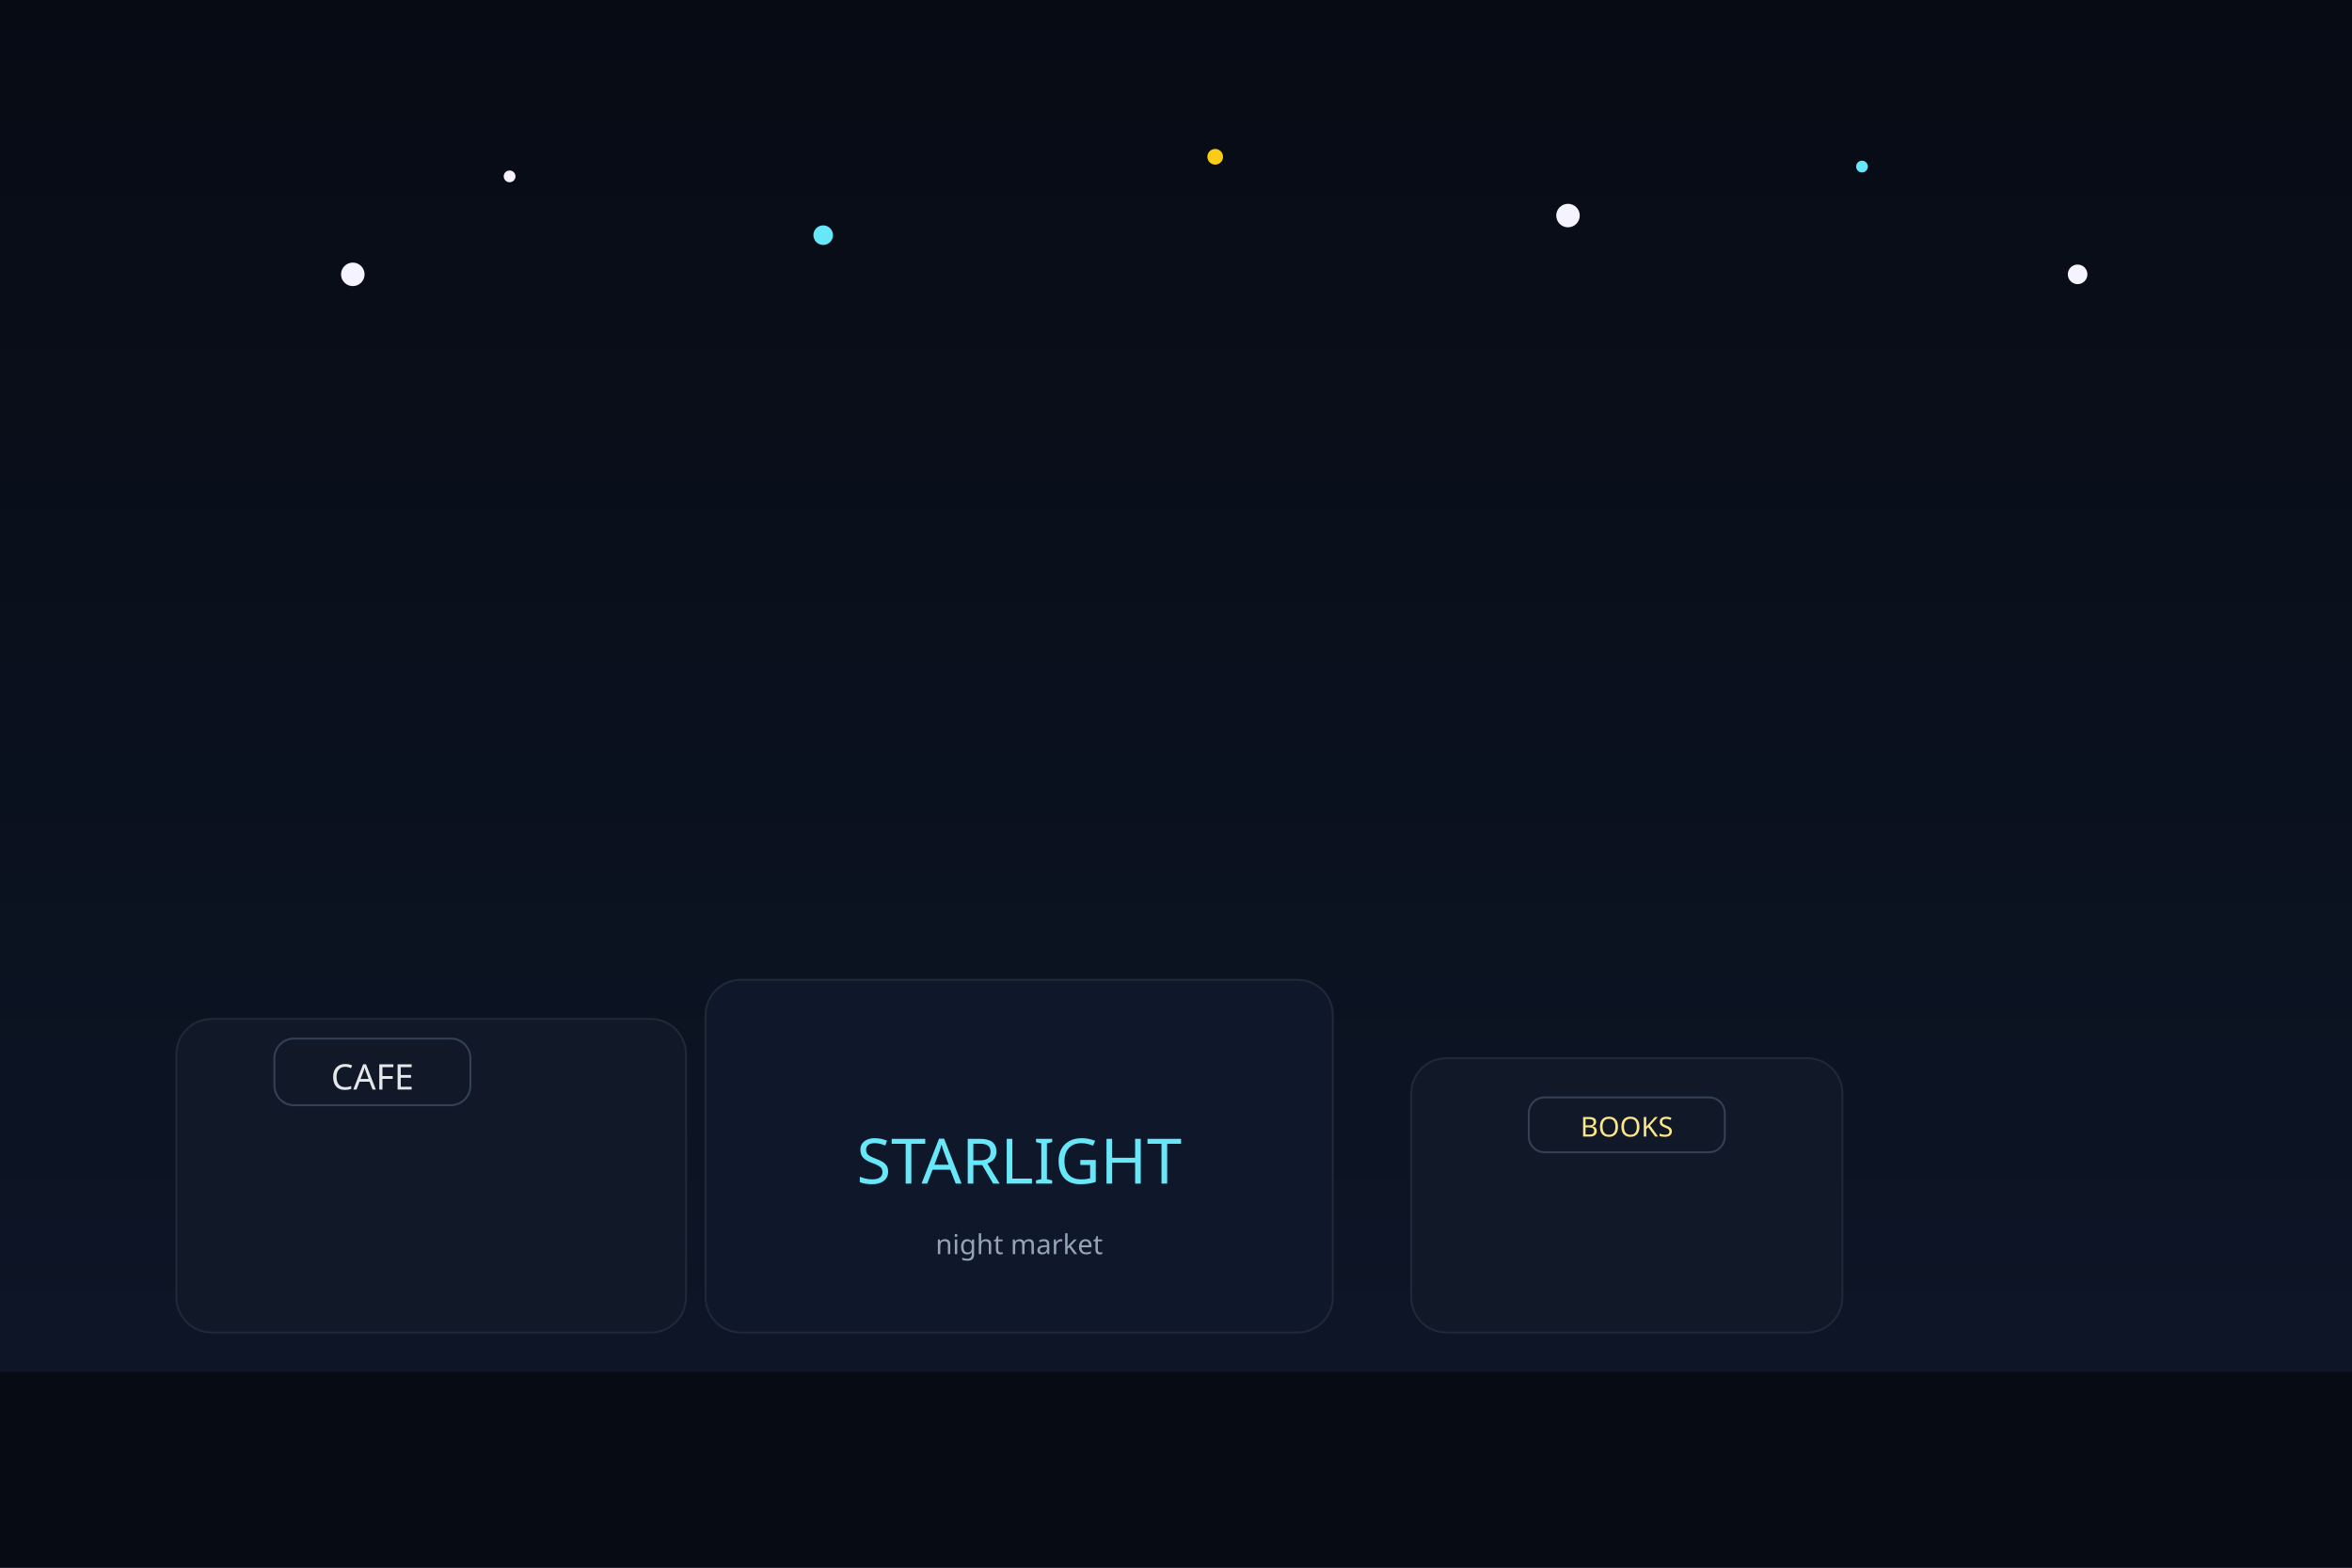
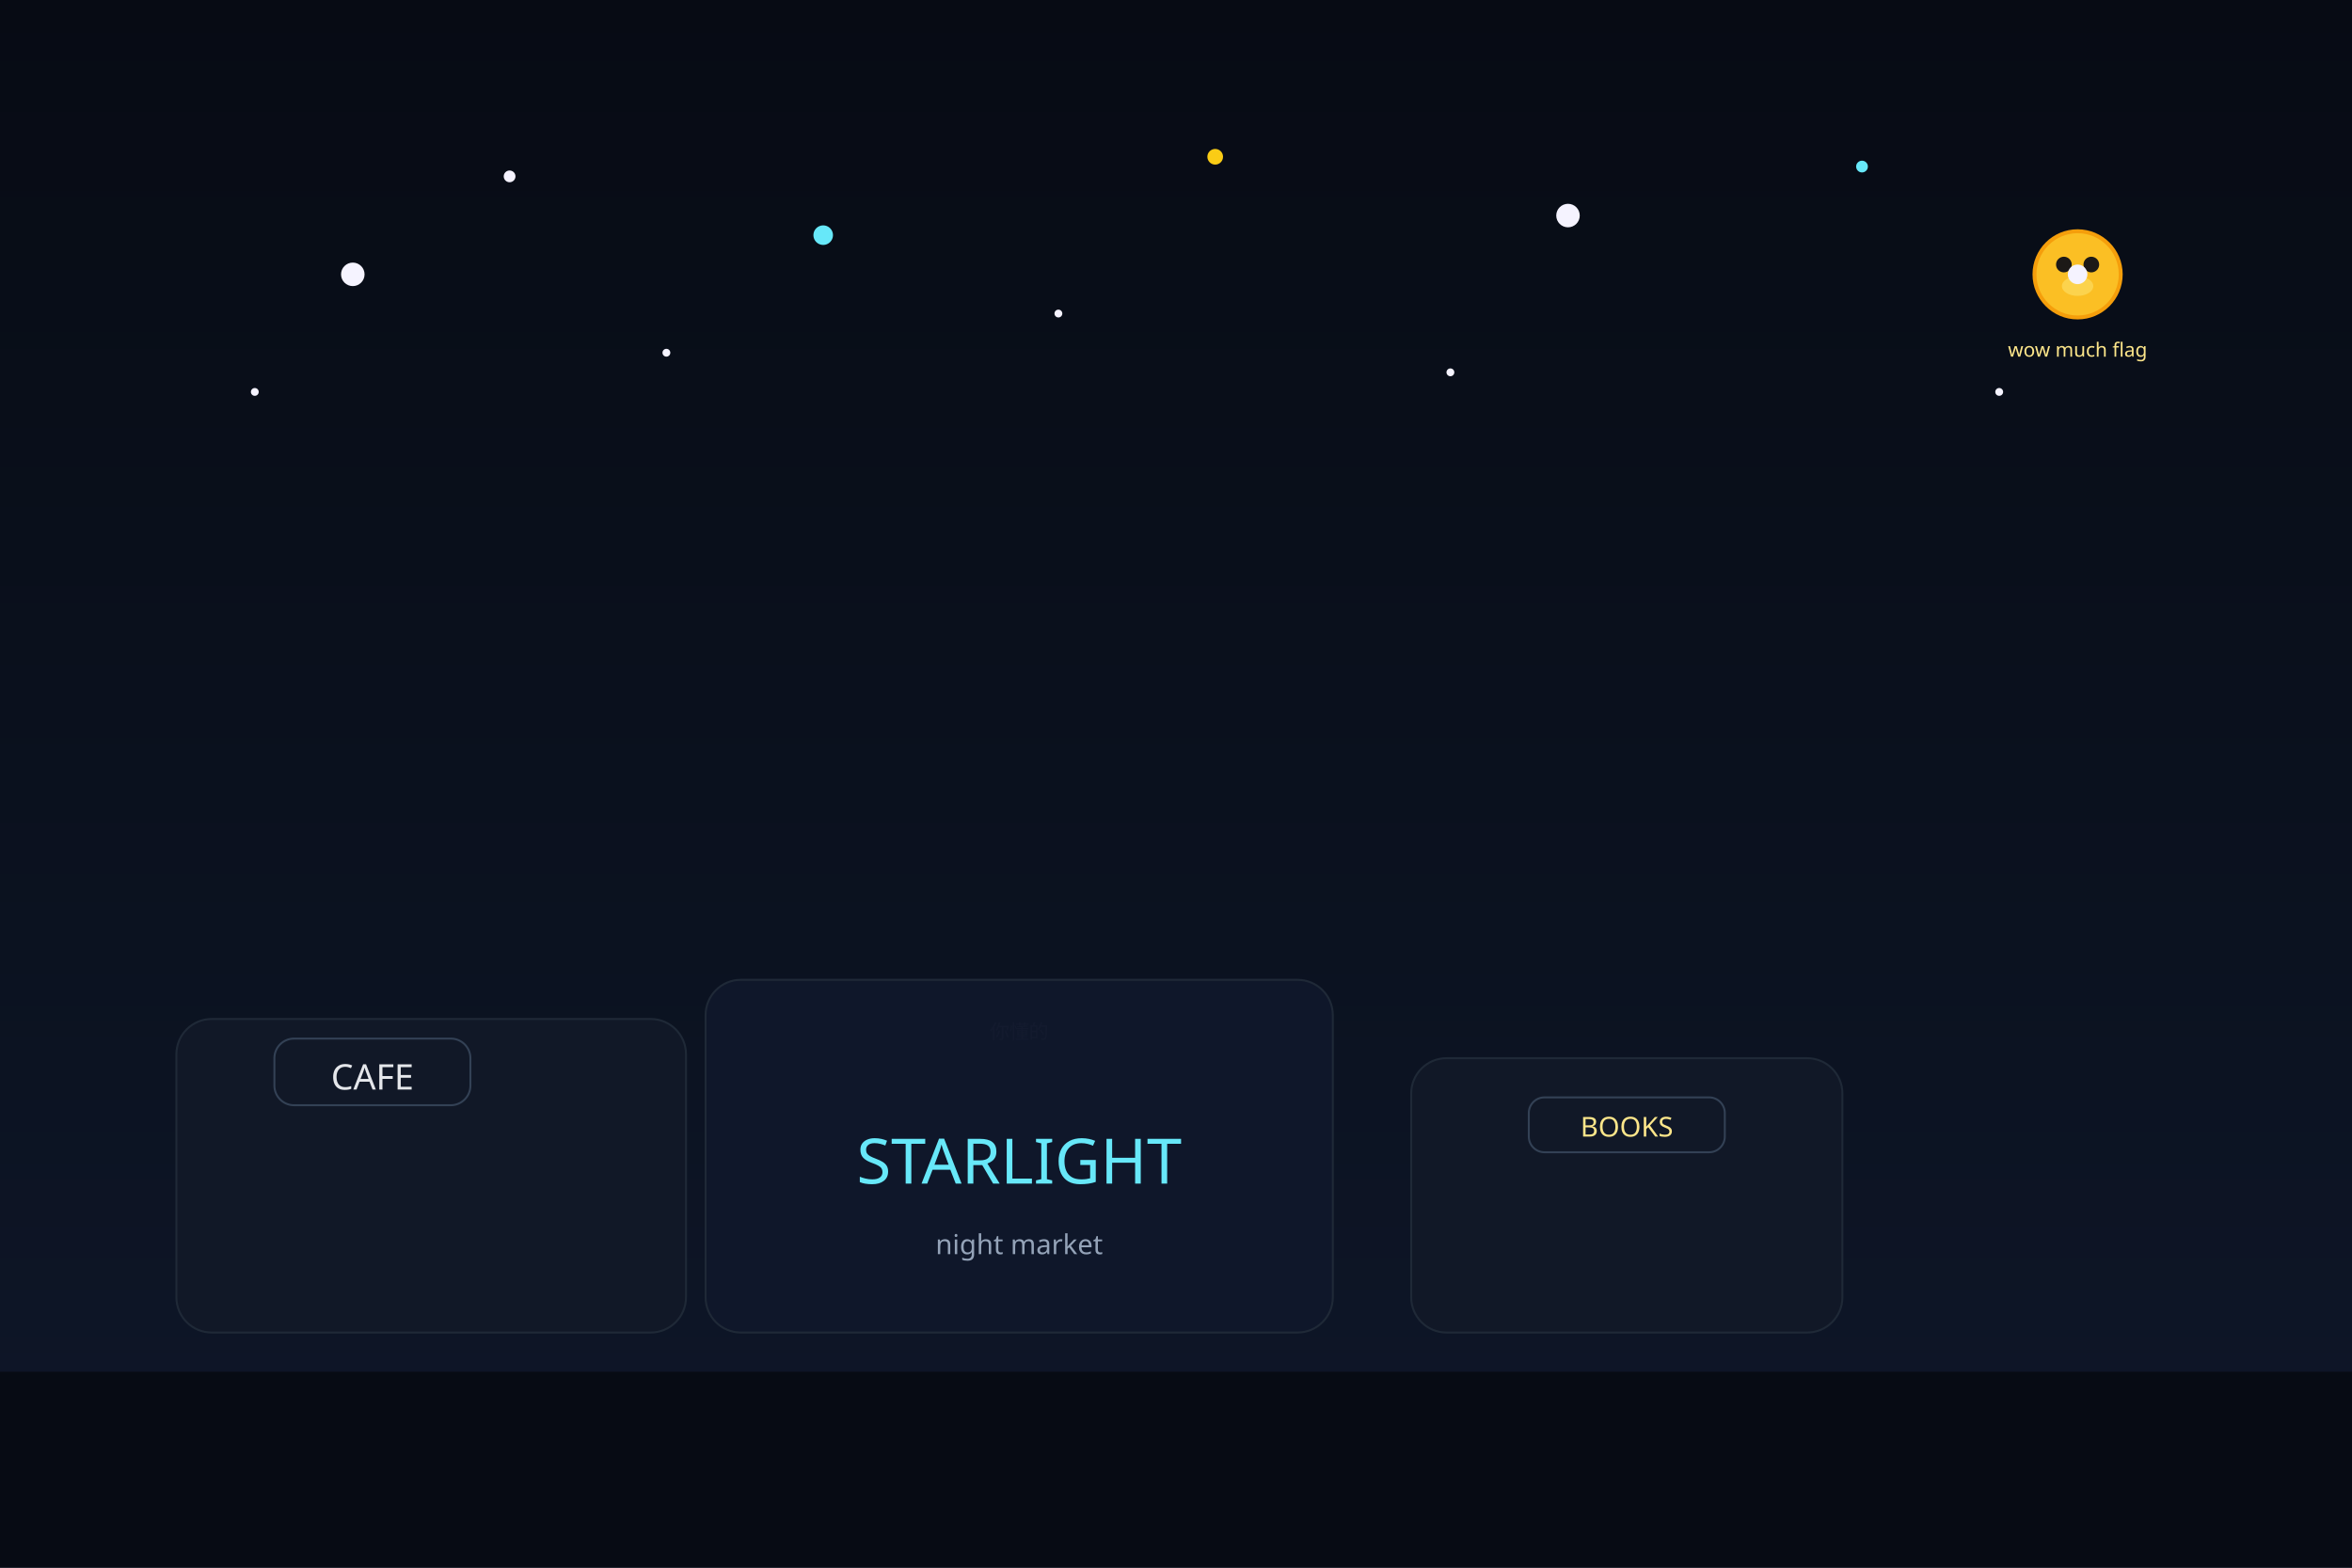
- <svg xmlns="http://www.w3.org/2000/svg" width="1200" height="800" viewBox="0 0 1200 800">
+ <svg xmlns="http://www.w3.org/2000/svg" width="1200" height="800" viewBox="0 0 1200 800" data-hidden="V2hhdCBpcyB0aGUgZm9ydGhzZWNvbmQgbGV0dGVyPw==">
  <defs>
    <linearGradient id="sky" x1="0" y1="0" x2="0" y2="1">
      <stop offset="0%" stop-color="#070b14" />
      <stop offset="60%" stop-color="#0b1220" />
      <stop offset="100%" stop-color="#0f172a" />
    </linearGradient>
  </defs>
  <rect width="1200" height="800" fill="url(#sky)" />
  <rect x="90" y="520" width="260" height="160" rx="18" fill="#111827" stroke="#1f2937" />
  <rect x="140" y="530" width="100" height="34" rx="10" fill="#111827" stroke="#334155" />
  <text x="190" y="556" fill="#e5e7eb" font-size="18" text-anchor="middle" font-family="ui-sans-serif,system-ui">CAFE</text>
  <rect x="360" y="500" width="320" height="180" rx="18" fill="#0f172a" stroke="#1f2937" />
  <text x="520" y="604" fill="#67e8f9" font-size="32" text-anchor="middle" font-family="ui-sans-serif,system-ui">STARLIGHT</text>
  <text x="520" y="640" fill="#94a3b8" font-size="14" text-anchor="middle" font-family="ui-sans-serif,system-ui">night market</text>
  <rect x="720" y="540" width="220" height="140" rx="18" fill="#111827" stroke="#1f2937" />
  <rect x="780" y="560" width="100" height="28" rx="8" fill="#111827" stroke="#334155" />
  <text x="830" y="580" fill="#fde68a" font-size="14" text-anchor="middle" font-family="ui-sans-serif,system-ui">BOOKS</text>
+   <text x="520" y="530" fill="rgba(148,163,184,0.03)" font-size="10" text-anchor="middle" font-family="ui-sans-serif,system-ui">你懂的</text>
+   <g id="doge" transform="translate(1060,140)">
+     <circle cx="0" cy="0" r="22" fill="#fbbf24" stroke="#f59e0b" stroke-width="2" />
+     <circle cx="-7" cy="-5" r="4" fill="#1c1917" />
+     <circle cx="7" cy="-5" r="4" fill="#1c1917" />
+     <ellipse cx="0" cy="6" rx="8" ry="5" fill="#fcd34d" />
+     <text x="0" y="42" fill="#fde68a" font-size="10" text-anchor="middle" font-family="ui-sans-serif,system-ui">wow much flag</text>
+   </g>
+   <circle cx="520" cy="1314" r="0" fill="none" data-meaning="only_lovers_understand" />
  <circle cx="180" cy="140" r="6" fill="#f5f3ff" />
  <circle cx="260" cy="90" r="3" fill="#f5f3ff" />
  <circle cx="420" cy="120" r="5" fill="#67e8f9" />
  <circle cx="620" cy="80" r="4" fill="#facc15" />
  <circle cx="800" cy="110" r="6" fill="#f5f3ff" />
  <circle cx="950" cy="85" r="3" fill="#67e8f9" />
  <circle cx="1060" cy="140" r="5" fill="#f5f3ff" />
+   <circle cx="130" cy="200" r="2" fill="#f5f3ff" />
+   <circle cx="340" cy="180" r="2" fill="#f5f3ff" />
+   <circle cx="540" cy="160" r="2" fill="#f5f3ff" />
+   <circle cx="740" cy="190" r="2" fill="#f5f3ff" />
+   <circle cx="1020" cy="200" r="2" fill="#f5f3ff" />
  <rect x="0" y="700" width="1200" height="100" fill="#070b14" />
</svg>
